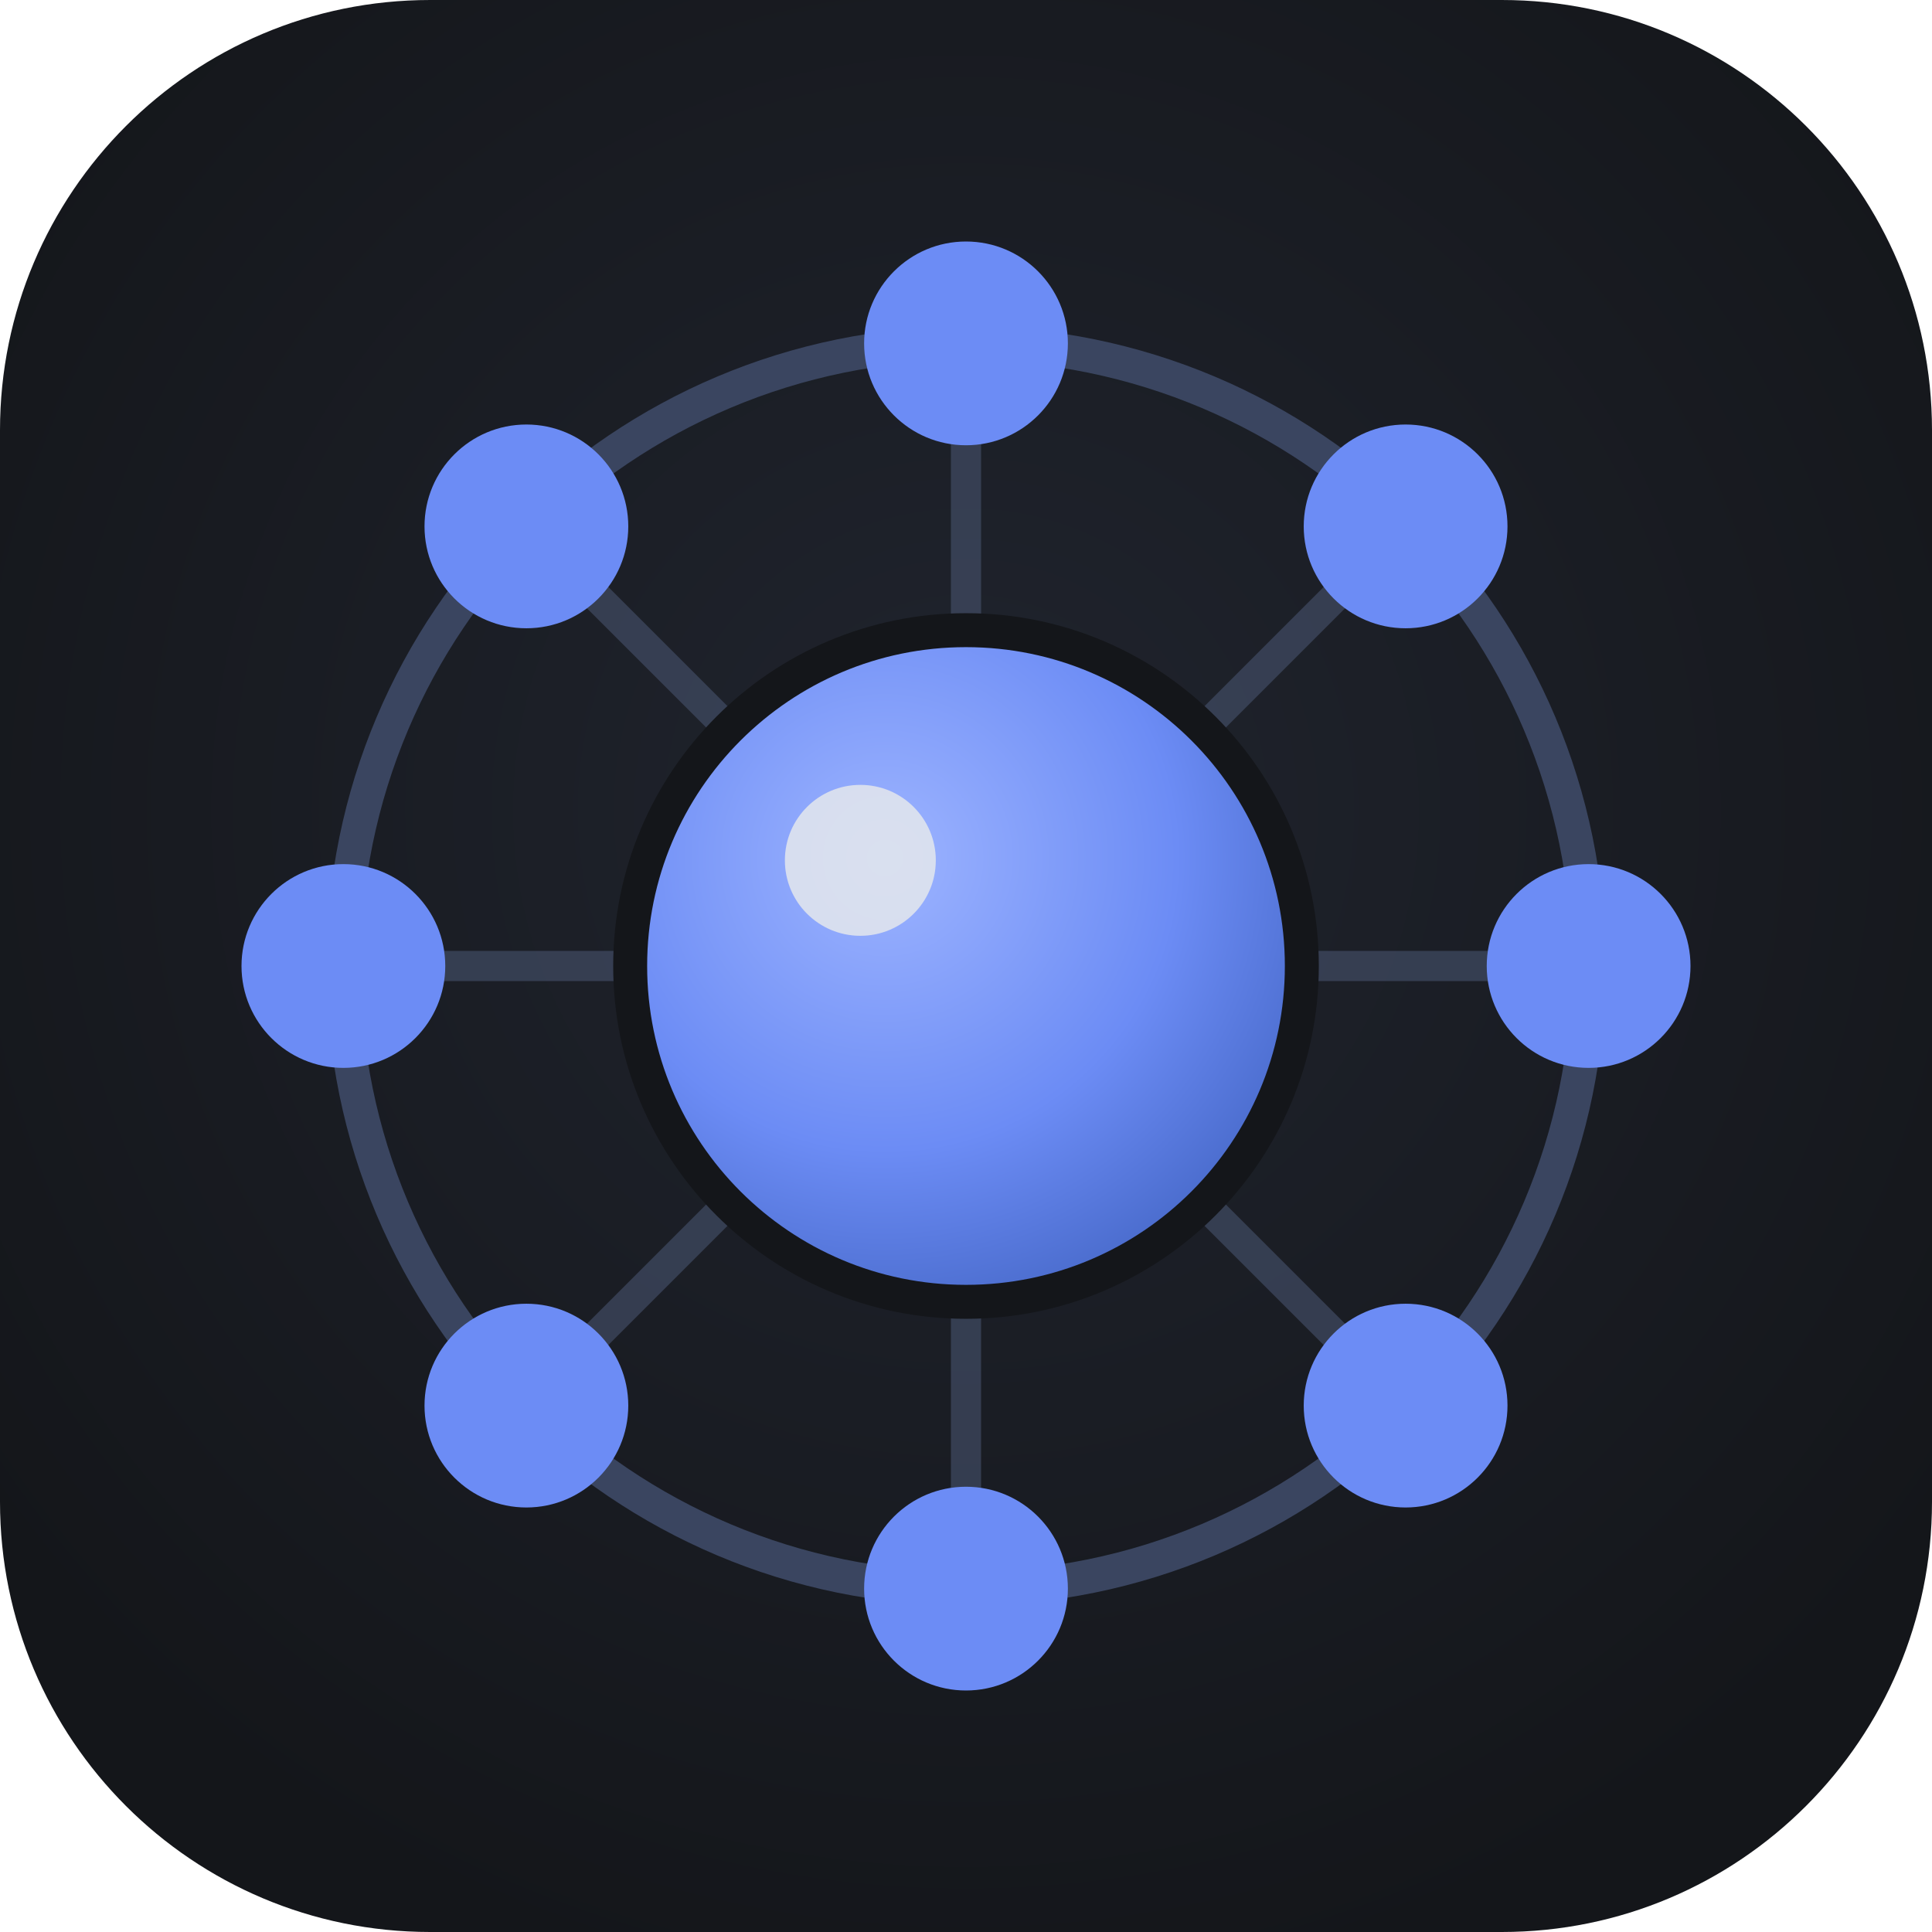
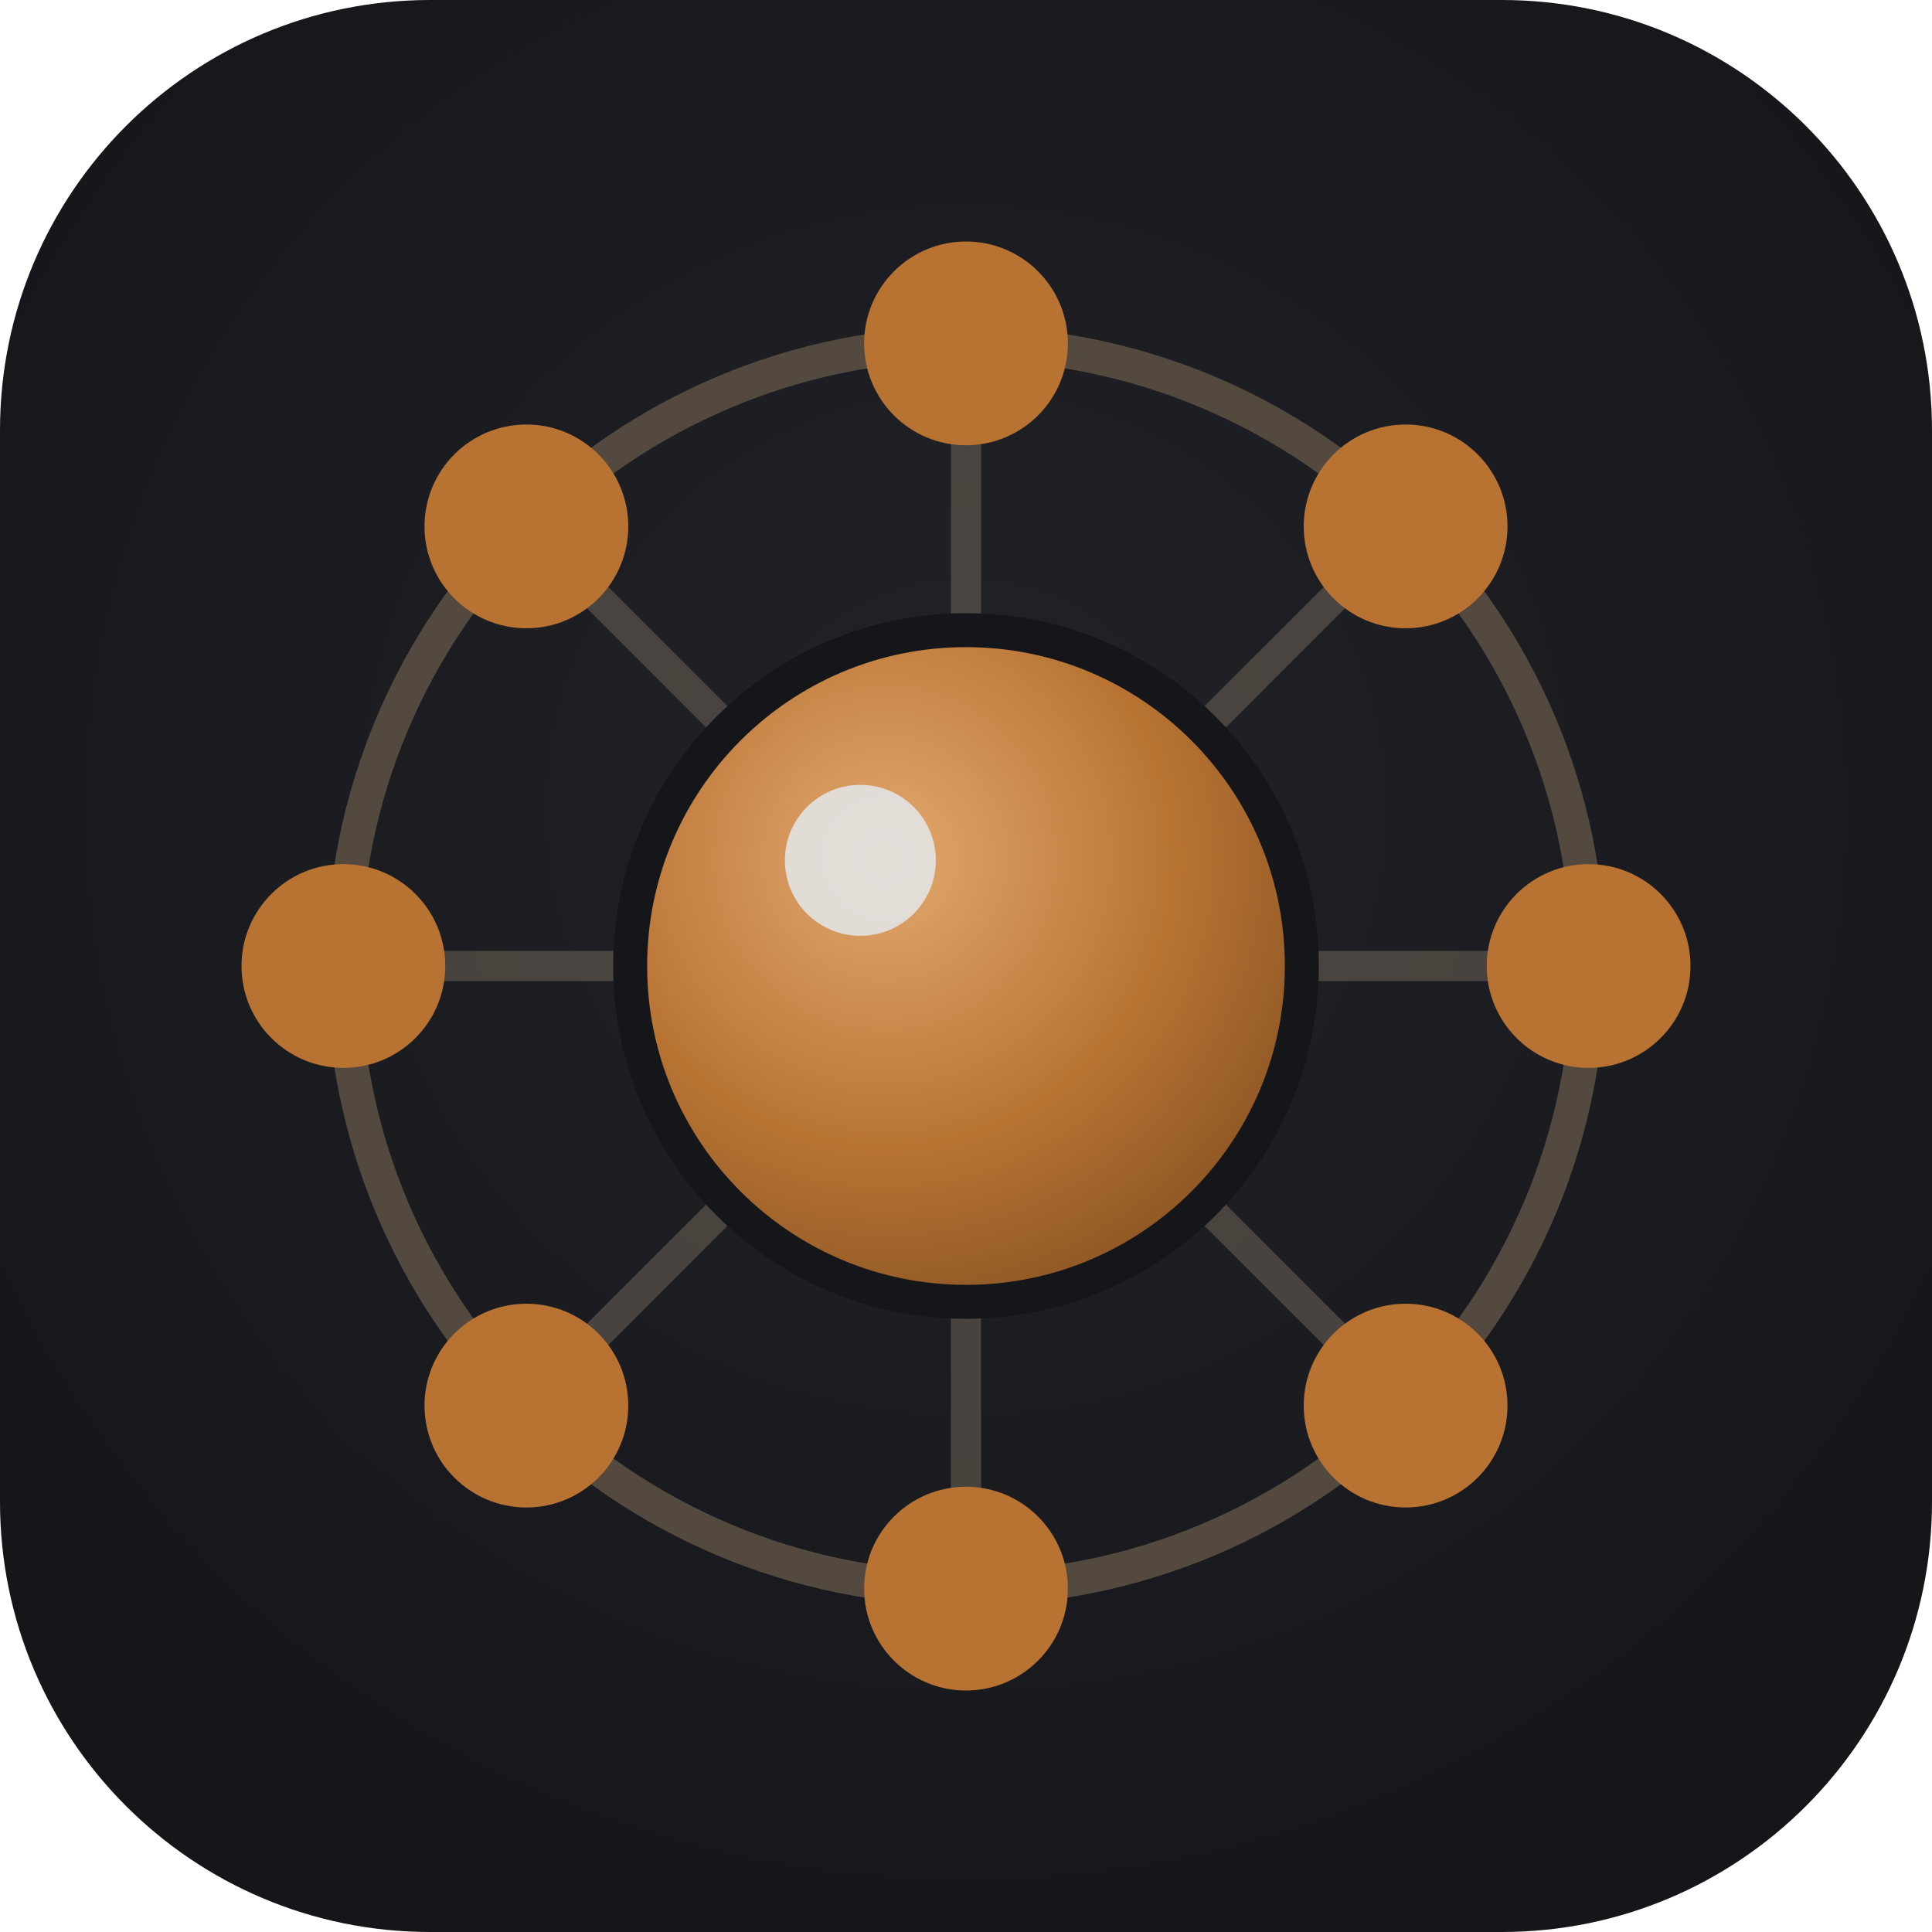
<svg xmlns="http://www.w3.org/2000/svg" viewBox="0 0 1024 1024" width="1024" height="1024">
  <defs>
    <radialGradient id="fondo" cx="50%" cy="42%" r="62%">
-       <stop offset="0%" stop-color="#20242E" />
+       <stop offset="0%" stop-color="#212328" />
      <stop offset="100%" stop-color="#14161A" />
    </radialGradient>
    <radialGradient id="pupila" cx="38%" cy="34%" r="72%">
-       <stop offset="0%" stop-color="#9DB4FF" />
-       <stop offset="60%" stop-color="#6C8CF5" />
-       <stop offset="100%" stop-color="#4668C8" />
+       <stop offset="0%" stop-color="#E3A96F" />
+       <stop offset="60%" stop-color="#B87333" />
+       <stop offset="100%" stop-color="#8A5423" />
    </radialGradient>
  </defs>
  <rect width="1024" height="1024" rx="228" fill="url(#fondo)" />
-   <g stroke="#49557094" stroke-width="16" stroke-linecap="round">
+   <g stroke="#6A5F5494" stroke-width="16" stroke-linecap="round">
    <line x1="512" y1="512" x2="842" y2="512" />
    <line x1="512" y1="512" x2="745" y2="279" />
    <line x1="512" y1="512" x2="512" y2="182" />
    <line x1="512" y1="512" x2="279" y2="279" />
    <line x1="512" y1="512" x2="182" y2="512" />
    <line x1="512" y1="512" x2="279" y2="745" />
    <line x1="512" y1="512" x2="512" y2="842" />
    <line x1="512" y1="512" x2="745" y2="745" />
  </g>
-   <circle cx="512" cy="512" r="330" fill="none" stroke="#3A4560" stroke-width="18" />
-   <g fill="#6C8CF5">
+   <circle cx="512" cy="512" r="330" fill="none" stroke="#54493F" stroke-width="18" />
+   <g fill="#B87333">
    <circle cx="842" cy="512" r="54" />
    <circle cx="745" cy="279" r="54" />
    <circle cx="512" cy="182" r="54" />
    <circle cx="279" cy="279" r="54" />
    <circle cx="182" cy="512" r="54" />
    <circle cx="279" cy="745" r="54" />
    <circle cx="512" cy="842" r="54" />
    <circle cx="745" cy="745" r="54" />
  </g>
  <circle cx="512" cy="512" r="178" fill="url(#pupila)" />
  <circle cx="512" cy="512" r="178" fill="none" stroke="#14161A" stroke-width="18" />
  <circle cx="456" cy="456" r="40" fill="#E4E7EC" opacity="0.85" />
</svg>
